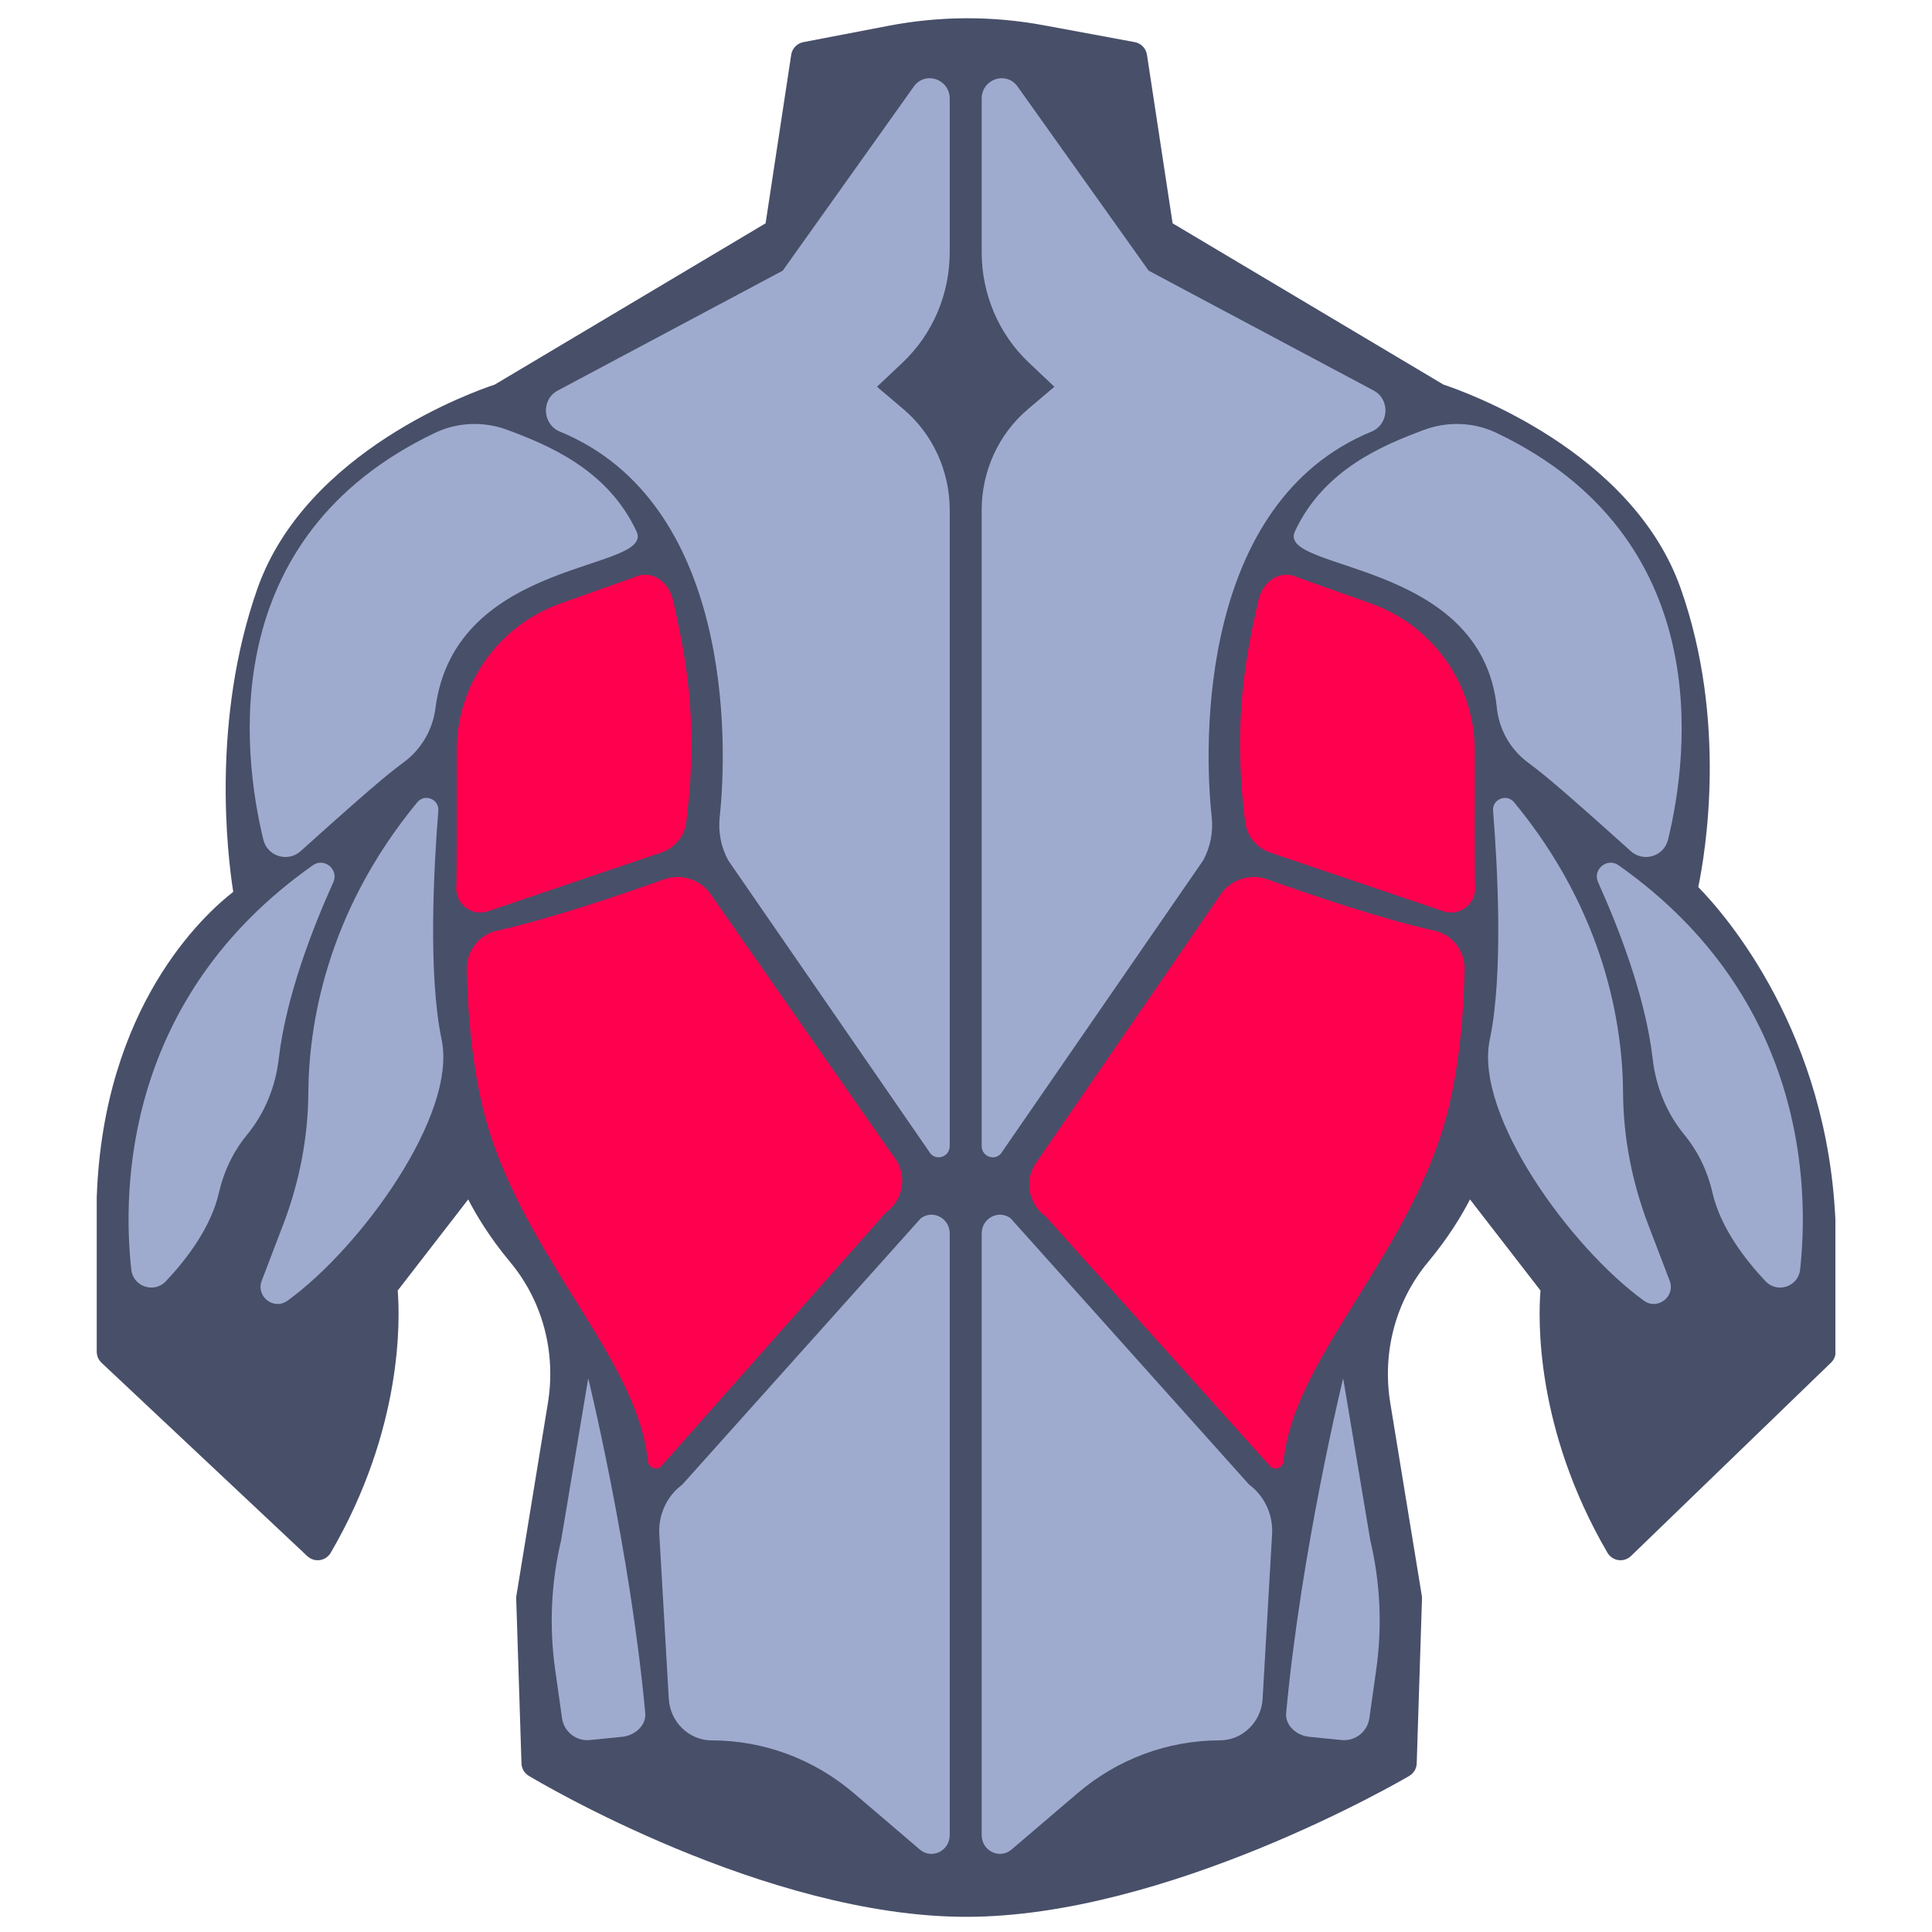
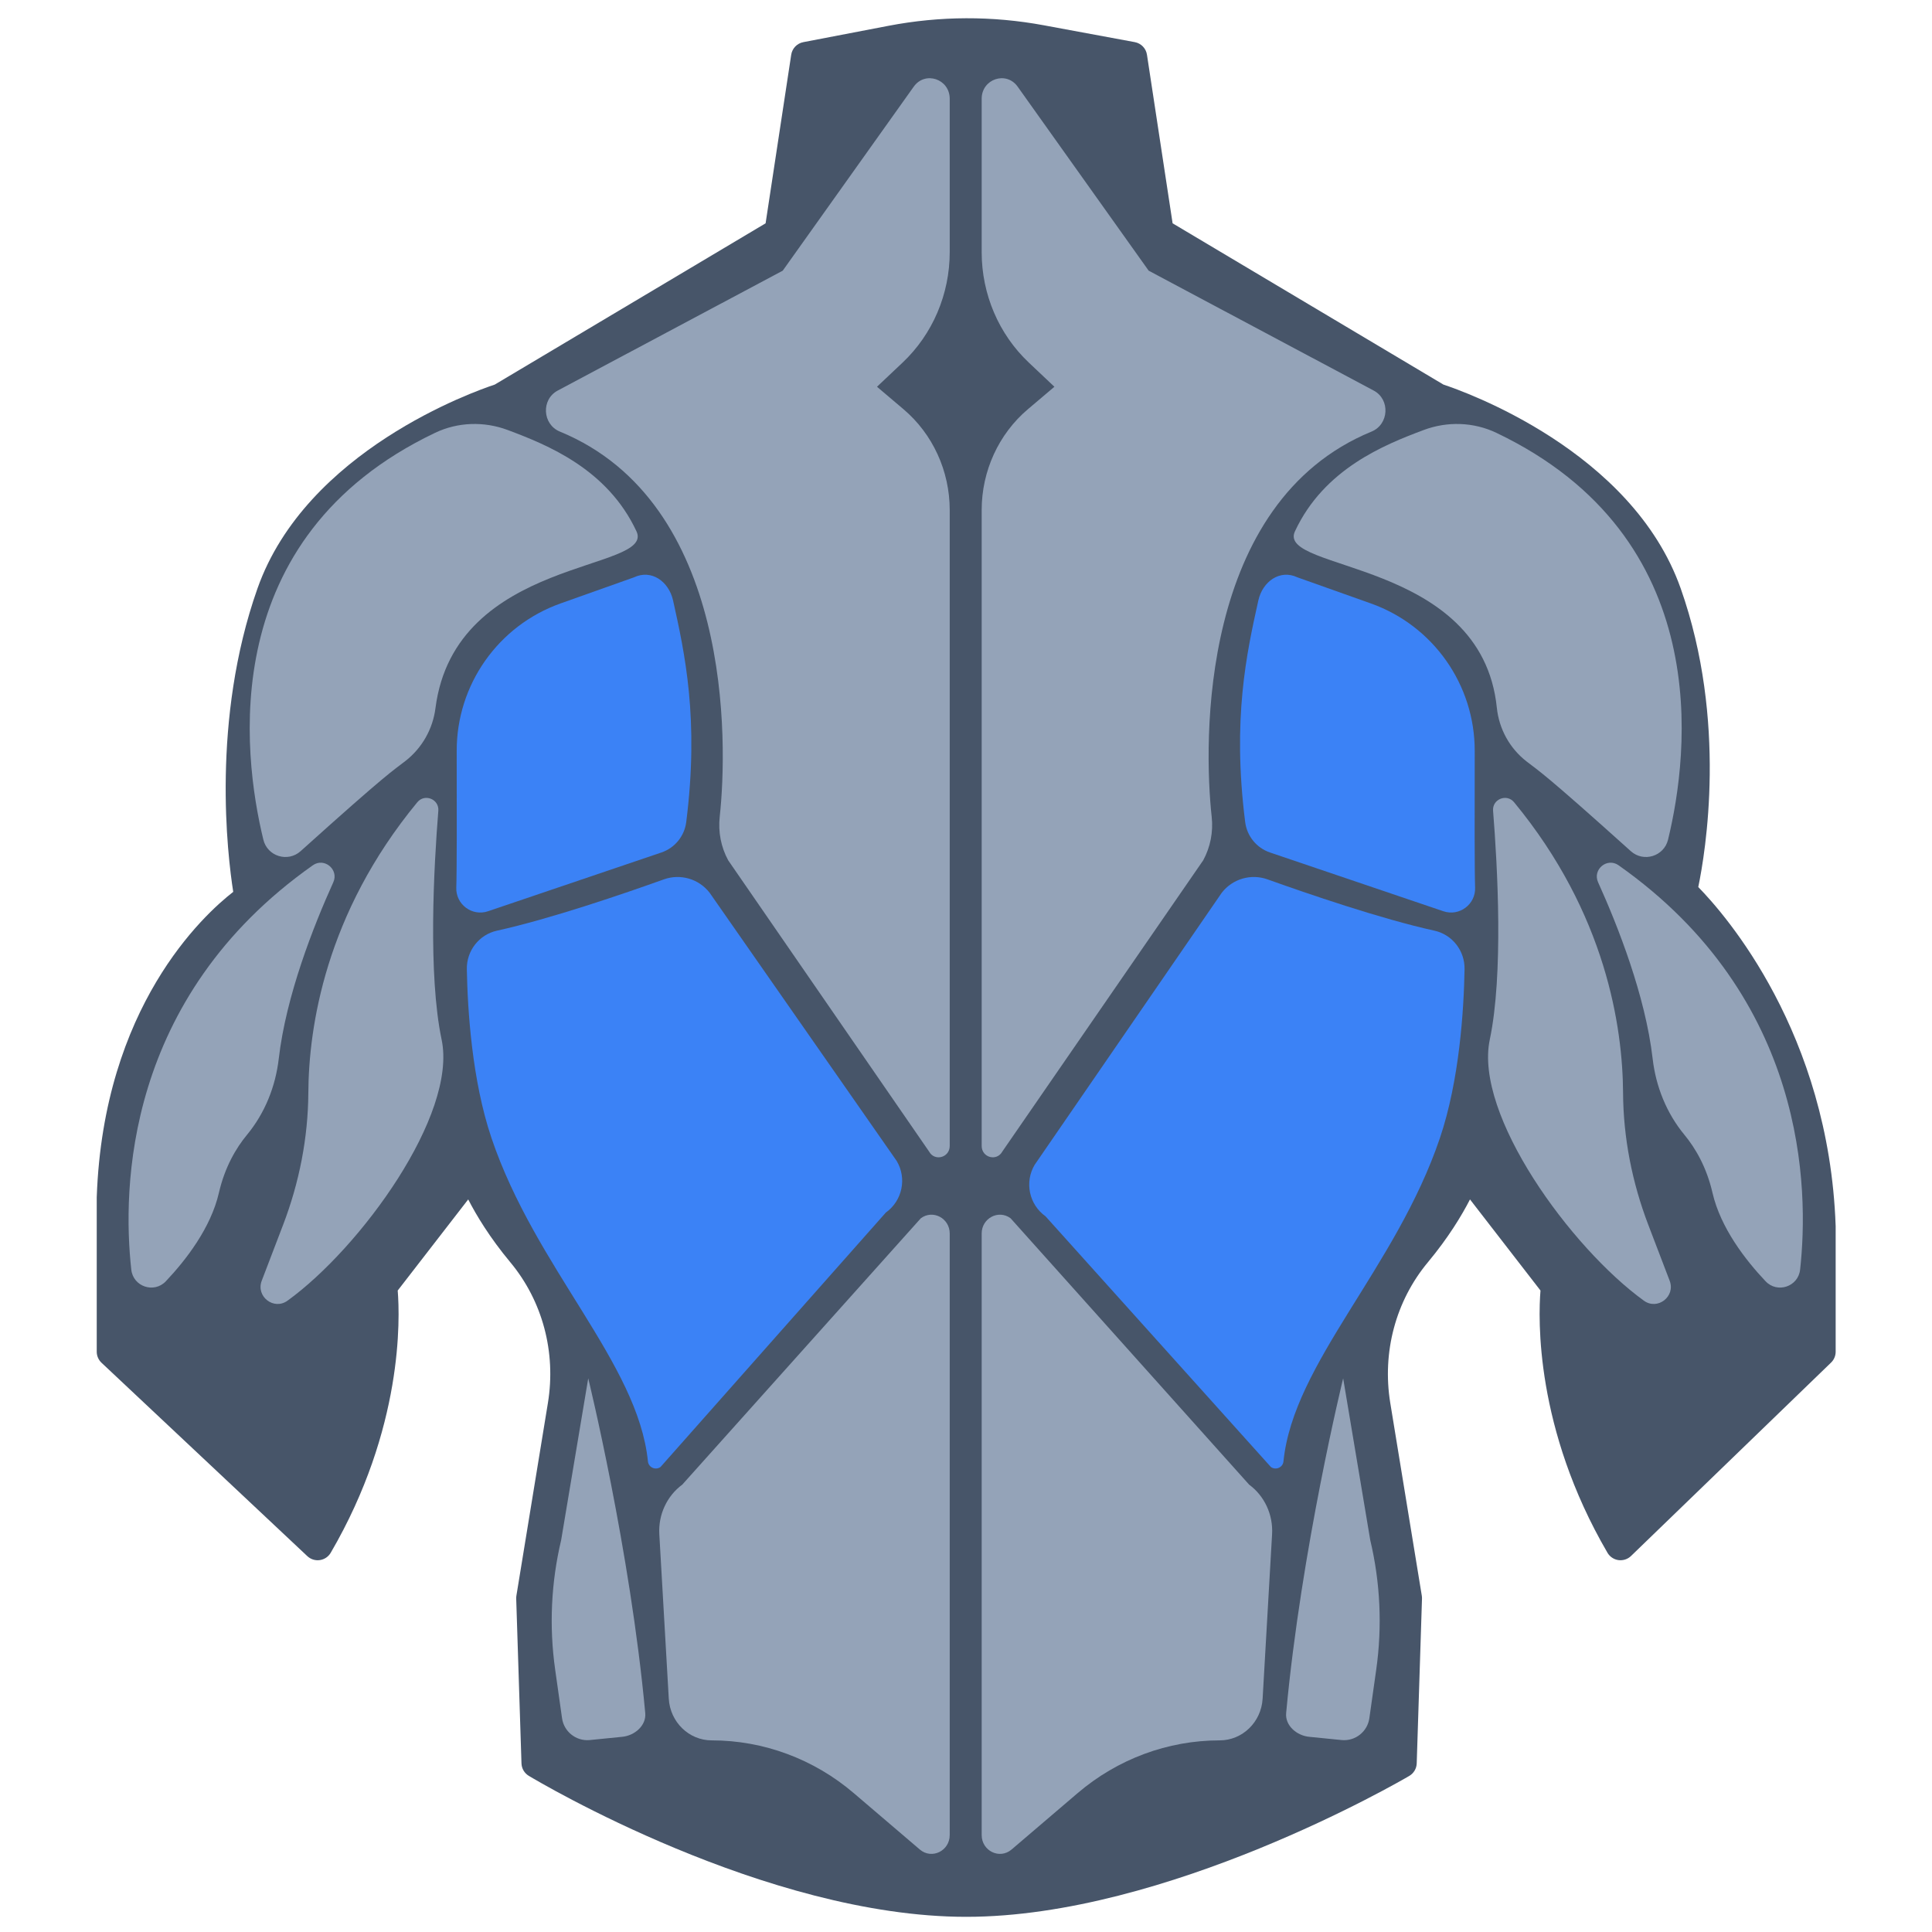
<svg xmlns="http://www.w3.org/2000/svg" width="500" zoomAndPan="magnify" viewBox="0 0 375 375" height="500" preserveAspectRatio="xMidYMid meet" version="1.0">
  <defs>
    <clipPath id="44c6368c66">
      <path d="M 18.75 3.074 L 356.25 3.074 L 356.25 372.074 L 18.75 372.074 Z M 18.75 3.074 " clip-rule="nonzero" />
    </clipPath>
  </defs>
-   <g clip-path="url(#44c6368c66)">
-     <path fill="#484f69" d="M 187.539 372.055 C 148.621 372.055 104.5 345.809 102.641 344.691 C 101.785 344.176 101.25 343.266 101.219 342.27 L 100.195 310.281 C 100.191 310.094 100.203 309.902 100.234 309.715 L 106.348 272.32 C 107.961 262.465 105.301 252.508 99.047 245 C 95.043 240.188 92.457 235.879 90.879 232.805 L 77.195 250.492 C 77.633 255.859 78.277 277.242 64.195 301.387 C 63.746 302.16 62.969 302.684 62.086 302.812 C 61.199 302.945 60.305 302.66 59.652 302.047 L 19.703 264.508 C 19.113 263.953 18.777 263.18 18.777 262.371 L 18.777 232.387 C 18.777 232.352 18.777 232.316 18.781 232.281 C 20.098 195.387 39.465 177.621 45.27 173.109 C 44.145 165.949 40.98 139.723 49.973 114.23 C 59.43 87.434 92.105 75.945 96.031 74.648 L 148.602 43.344 L 153.574 10.621 C 153.762 9.395 154.703 8.414 155.926 8.18 L 172.48 5.004 C 182.465 3.09 192.598 3.055 202.598 4.906 L 220.258 8.176 C 221.488 8.406 222.438 9.387 222.625 10.621 L 227.602 43.344 L 280.172 74.648 C 284.098 75.945 316.773 87.434 326.227 114.23 C 335.305 139.953 331.027 165.469 329.633 172.176 C 334.918 177.578 354.961 200.469 356.297 237.895 C 356.301 237.93 356.301 237.965 356.301 238 L 356.301 262.371 C 356.301 263.168 355.977 263.93 355.406 264.48 L 316.578 302.02 C 315.934 302.645 315.035 302.934 314.141 302.816 C 313.246 302.691 312.461 302.164 312.008 301.387 C 297.926 277.242 298.57 255.859 299.008 250.492 L 285.324 232.805 C 283.746 235.879 281.16 240.188 277.156 245 C 270.902 252.508 268.242 262.465 269.852 272.32 L 275.969 309.715 C 276 309.902 276.012 310.094 276.008 310.281 L 274.984 342.27 C 274.953 343.277 274.406 344.195 273.535 344.707 C 271.629 345.824 226.438 372.055 187.539 372.055 Z M 187.539 372.055 " fill-opacity="1" fill-rule="nonzero" />
+   <g clip-path="url(#22c55e8c66)">
+     <path fill="#475569" d="M 187.539 372.055 C 148.621 372.055 104.5 345.809 102.641 344.691 C 101.785 344.176 101.25 343.266 101.219 342.27 L 100.195 310.281 C 100.191 310.094 100.203 309.902 100.234 309.715 L 106.348 272.32 C 107.961 262.465 105.301 252.508 99.047 245 C 95.043 240.188 92.457 235.879 90.879 232.805 L 77.195 250.492 C 77.633 255.859 78.277 277.242 64.195 301.387 C 63.746 302.16 62.969 302.684 62.086 302.812 C 61.199 302.945 60.305 302.66 59.652 302.047 L 19.703 264.508 C 19.113 263.953 18.777 263.18 18.777 262.371 L 18.777 232.387 C 18.777 232.352 18.777 232.316 18.781 232.281 C 20.098 195.387 39.465 177.621 45.27 173.109 C 44.145 165.949 40.98 139.723 49.973 114.23 C 59.43 87.434 92.105 75.945 96.031 74.648 L 148.602 43.344 L 153.574 10.621 C 153.762 9.395 154.703 8.414 155.926 8.18 L 172.48 5.004 C 182.465 3.09 192.598 3.055 202.598 4.906 L 220.258 8.176 C 221.488 8.406 222.438 9.387 222.625 10.621 L 227.602 43.344 L 280.172 74.648 C 284.098 75.945 316.773 87.434 326.227 114.23 C 335.305 139.953 331.027 165.469 329.633 172.176 C 334.918 177.578 354.961 200.469 356.297 237.895 C 356.301 237.93 356.301 237.965 356.301 238 L 356.301 262.371 C 356.301 263.168 355.977 263.93 355.406 264.48 L 316.578 302.02 C 315.934 302.645 315.035 302.934 314.141 302.816 C 313.246 302.691 312.461 302.164 312.008 301.387 C 297.926 277.242 298.57 255.859 299.008 250.492 L 285.324 232.805 C 283.746 235.879 281.16 240.188 277.156 245 C 270.902 252.508 268.242 262.465 269.852 272.32 L 275.969 309.715 C 276 309.902 276.012 310.094 276.008 310.281 L 274.984 342.27 C 274.953 343.277 274.406 344.195 273.535 344.707 C 271.629 345.824 226.438 372.055 187.539 372.055 Z M 187.539 372.055 " fill-opacity="1" fill-rule="nonzero" />
  </g>
-   <path fill="#9fabce" d="M 184.34 19.172 L 184.34 48.945 C 184.34 57.098 181.023 64.871 175.195 70.375 L 170.223 75.07 L 175.359 79.422 C 181.047 84.238 184.34 91.426 184.34 99.008 L 184.34 222.422 C 184.34 224.695 181.41 225.488 180.328 223.504 L 141.348 166.996 C 139.945 164.43 139.375 161.473 139.695 158.547 C 141.285 144.035 142.125 97.527 108.668 83.77 C 105.273 82.371 105.008 77.535 108.258 75.805 L 151.926 52.539 L 177.359 16.816 C 179.57 13.715 184.34 15.324 184.34 19.172 Z M 184.34 19.172 " fill-opacity="1" fill-rule="nonzero" />
-   <path fill="#9fabce" d="M 84.438 84.016 C 88.855 81.906 93.957 81.746 98.547 83.465 C 106.191 86.332 117.879 91 123.539 103.129 C 127.215 111.012 88.297 107.969 84.52 137.477 C 84.004 141.504 81.922 145.176 78.727 147.68 C 76.18 149.676 75.605 149.676 58.352 165.207 C 55.871 167.438 51.906 166.223 51.117 162.984 C 47.055 146.262 41.855 104.328 84.438 84.016 Z M 84.438 84.016 " fill-opacity="1" fill-rule="nonzero" />
-   <path fill="#ff004f" d="M 88.645 145.781 C 88.609 132.914 96.695 121.426 108.816 117.121 L 123.043 112.066 C 126.449 110.445 129.824 112.867 130.645 116.551 C 132.906 126.75 135.727 139.52 133.199 159.559 C 132.855 162.285 130.984 164.582 128.383 165.465 L 94.73 176.871 C 91.625 177.922 88.434 175.535 88.566 172.258 C 88.676 169.523 88.672 157.234 88.645 145.781 Z M 88.645 145.781 " fill-opacity="1" fill-rule="nonzero" />
-   <path fill="#ff004f" d="M 96.465 180.641 C 92.984 181.406 90.551 184.547 90.613 188.113 C 90.754 195.984 91.598 209.633 95.391 220.875 C 103.938 246.18 123.836 264.543 125.762 283.652 C 125.879 284.832 127.238 285.434 128.203 284.746 L 171.941 235.355 C 175.137 233.078 176.059 228.73 174.055 225.352 L 137.738 173.281 C 135.645 170.582 132.062 169.535 128.848 170.688 C 121.168 173.438 106.812 178.367 96.465 180.641 Z M 96.465 180.641 " fill-opacity="1" fill-rule="nonzero" />
-   <path fill="#9fabce" d="M 64.695 171.246 C 60.859 179.73 55.52 193.258 54.109 205.477 C 53.48 210.898 51.414 216.059 47.941 220.266 C 45.805 222.855 43.641 226.527 42.488 231.527 C 40.918 238.344 36.094 244.566 32.188 248.695 C 29.91 251.105 25.848 249.742 25.484 246.445 C 23.754 230.82 24.148 193.723 60.723 167.949 C 62.941 166.383 65.812 168.77 64.695 171.246 Z M 64.695 171.246 " fill-opacity="1" fill-rule="nonzero" />
-   <path fill="#9fabce" d="M 81.004 155.711 C 82.438 153.977 85.258 155.121 85.078 157.363 C 84.211 168.203 83.055 189.137 85.719 201.793 C 88.789 216.391 69.988 242.207 55.801 252.465 C 53.152 254.379 49.633 251.652 50.801 248.594 L 54.953 237.734 C 58.086 229.543 59.797 220.863 59.848 212.098 C 59.922 199.434 63.121 177.379 81.004 155.711 Z M 81.004 155.711 " fill-opacity="1" fill-rule="nonzero" />
-   <path fill="#9fabce" d="M 184.34 239.426 L 184.34 356.18 C 184.34 359.27 180.848 360.965 178.539 358.992 L 165.723 348.051 C 157.965 341.426 148.211 337.805 138.141 337.805 C 133.723 337.805 130.07 334.254 129.809 329.707 L 127.973 297.793 C 127.754 294.004 129.441 290.367 132.434 288.16 L 178.738 236.457 C 181.086 234.73 184.34 236.457 184.34 239.426 Z M 184.34 239.426 " fill-opacity="1" fill-rule="nonzero" />
-   <path fill="#9fabce" d="M 114.176 267.535 C 114.176 267.535 122.312 300.75 125.242 332.508 C 125.469 334.953 123.141 336.922 120.691 337.121 L 114.406 337.75 C 111.789 337.965 109.457 336.102 109.09 333.496 L 107.754 324.043 C 106.57 315.676 106.965 307.164 108.918 298.941 Z M 114.176 267.535 " fill-opacity="1" fill-rule="nonzero" />
-   <path fill="#9fabce" d="M 190.543 19.172 L 190.543 48.945 C 190.543 57.098 193.859 64.871 199.691 70.375 L 204.66 75.07 L 199.523 79.422 C 193.836 84.238 190.543 91.426 190.543 99.008 L 190.543 222.422 C 190.543 224.695 193.473 225.488 194.555 223.504 L 233.535 166.996 C 234.938 164.43 235.512 161.473 235.188 158.547 C 233.598 144.035 232.758 97.527 266.215 83.77 C 269.609 82.371 269.875 77.535 266.629 75.805 L 222.957 52.539 L 197.523 16.816 C 195.312 13.715 190.543 15.324 190.543 19.172 Z M 190.543 19.172 " fill-opacity="1" fill-rule="nonzero" />
-   <path fill="#9fabce" d="M 290.449 84.016 C 286.027 81.906 280.926 81.746 276.336 83.465 C 268.691 86.332 257.004 91 251.348 103.129 C 247.68 110.992 287.566 108.402 290.535 137.367 C 290.957 141.48 293.031 145.25 296.297 147.789 C 298.73 149.68 299.598 149.965 316.535 165.207 C 319.012 167.438 322.977 166.223 323.766 162.984 C 327.828 146.262 333.027 104.328 290.449 84.016 Z M 290.449 84.016 " fill-opacity="1" fill-rule="nonzero" />
-   <path fill="#ff004f" d="M 286.242 145.781 C 286.273 132.914 278.188 121.426 266.066 117.121 L 251.84 112.066 C 248.438 110.445 245.059 112.867 244.242 116.551 C 241.977 126.75 239.156 139.52 241.688 159.559 C 242.031 162.285 243.898 164.582 246.5 165.465 L 280.152 176.871 C 283.258 177.922 286.449 175.535 286.316 172.258 C 286.211 169.523 286.211 157.234 286.242 145.781 Z M 286.242 145.781 " fill-opacity="1" fill-rule="nonzero" />
-   <path fill="#ff004f" d="M 278.418 180.641 C 281.898 181.406 284.332 184.547 284.27 188.113 C 284.133 195.984 283.289 209.633 279.492 220.875 C 270.945 246.18 251.047 264.543 249.121 283.652 C 249.004 284.832 247.645 285.434 246.68 284.746 L 202.941 236.09 C 199.746 233.812 198.824 229.461 200.828 226.086 L 237.145 173.281 C 239.238 170.582 242.82 169.535 246.035 170.688 C 253.715 173.438 268.07 178.367 278.418 180.641 Z M 278.418 180.641 " fill-opacity="1" fill-rule="nonzero" />
-   <path fill="#9fabce" d="M 310.188 171.246 C 314.023 179.73 319.363 193.258 320.777 205.477 C 321.402 210.898 323.469 216.059 326.945 220.266 C 329.082 222.855 331.242 226.527 332.395 231.527 C 333.969 238.344 338.793 244.566 342.699 248.695 C 344.977 251.105 349.035 249.742 349.398 246.445 C 351.133 230.82 350.734 193.723 314.164 167.949 C 311.941 166.383 309.07 168.77 310.188 171.246 Z M 310.188 171.246 " fill-opacity="1" fill-rule="nonzero" />
-   <path fill="#9fabce" d="M 293.879 155.711 C 292.449 153.977 289.625 155.121 289.805 157.363 C 290.672 168.203 291.828 189.137 289.164 201.793 C 286.094 216.391 304.898 242.207 319.082 252.465 C 321.73 254.379 325.25 251.652 324.082 248.594 L 319.93 237.734 C 316.801 229.543 315.086 220.863 315.035 212.098 C 314.961 199.434 311.762 177.379 293.879 155.711 Z M 293.879 155.711 " fill-opacity="1" fill-rule="nonzero" />
-   <path fill="#9fabce" d="M 190.543 239.426 L 190.543 356.18 C 190.543 359.27 194.035 360.965 196.344 358.992 L 209.16 348.051 C 216.918 341.426 226.672 337.805 236.742 337.805 C 241.16 337.805 244.816 334.254 245.074 329.707 L 246.91 297.793 C 247.129 294.004 245.445 290.367 242.449 288.16 L 196.145 236.457 C 193.801 234.73 190.543 236.457 190.543 239.426 Z M 190.543 239.426 " fill-opacity="1" fill-rule="nonzero" />
-   <path fill="#9fabce" d="M 260.707 267.535 C 260.707 267.535 252.57 300.75 249.641 332.508 C 249.414 334.953 251.742 336.922 254.191 337.121 L 260.477 337.75 C 263.094 337.965 265.426 336.102 265.793 333.496 L 267.129 324.043 C 268.312 315.676 267.918 307.164 265.965 298.941 Z M 260.707 267.535 " fill-opacity="1" fill-rule="nonzero" />
+   <path fill="#94a3b8" d="M 184.34 19.172 L 184.34 48.945 C 184.34 57.098 181.023 64.871 175.195 70.375 L 170.223 75.07 L 175.359 79.422 C 181.047 84.238 184.34 91.426 184.34 99.008 L 184.34 222.422 C 184.34 224.695 181.41 225.488 180.328 223.504 L 141.348 166.996 C 139.945 164.43 139.375 161.473 139.695 158.547 C 141.285 144.035 142.125 97.527 108.668 83.77 C 105.273 82.371 105.008 77.535 108.258 75.805 L 151.926 52.539 L 177.359 16.816 C 179.57 13.715 184.34 15.324 184.34 19.172 Z M 184.34 19.172 " fill-opacity="1" fill-rule="nonzero" />
+   <path fill="#94a3b8" d="M 84.438 84.016 C 88.855 81.906 93.957 81.746 98.547 83.465 C 106.191 86.332 117.879 91 123.539 103.129 C 127.215 111.012 88.297 107.969 84.52 137.477 C 84.004 141.504 81.922 145.176 78.727 147.68 C 76.18 149.676 75.605 149.676 58.352 165.207 C 55.871 167.438 51.906 166.223 51.117 162.984 C 47.055 146.262 41.855 104.328 84.438 84.016 Z M 84.438 84.016 " fill-opacity="1" fill-rule="nonzero" />
+   <path fill="#3b82f6" d="M 88.645 145.781 C 88.609 132.914 96.695 121.426 108.816 117.121 L 123.043 112.066 C 126.449 110.445 129.824 112.867 130.645 116.551 C 132.906 126.75 135.727 139.52 133.199 159.559 C 132.855 162.285 130.984 164.582 128.383 165.465 L 94.73 176.871 C 91.625 177.922 88.434 175.535 88.566 172.258 C 88.676 169.523 88.672 157.234 88.645 145.781 Z M 88.645 145.781 " fill-opacity="1" fill-rule="nonzero" />
+   <path fill="#3b82f6" d="M 96.465 180.641 C 92.984 181.406 90.551 184.547 90.613 188.113 C 90.754 195.984 91.598 209.633 95.391 220.875 C 103.938 246.18 123.836 264.543 125.762 283.652 C 125.879 284.832 127.238 285.434 128.203 284.746 L 171.941 235.355 C 175.137 233.078 176.059 228.73 174.055 225.352 L 137.738 173.281 C 135.645 170.582 132.062 169.535 128.848 170.688 C 121.168 173.438 106.812 178.367 96.465 180.641 Z M 96.465 180.641 " fill-opacity="1" fill-rule="nonzero" />
+   <path fill="#94a3b8" d="M 64.695 171.246 C 60.859 179.73 55.52 193.258 54.109 205.477 C 53.48 210.898 51.414 216.059 47.941 220.266 C 45.805 222.855 43.641 226.527 42.488 231.527 C 40.918 238.344 36.094 244.566 32.188 248.695 C 29.91 251.105 25.848 249.742 25.484 246.445 C 23.754 230.82 24.148 193.723 60.723 167.949 C 62.941 166.383 65.812 168.77 64.695 171.246 Z M 64.695 171.246 " fill-opacity="1" fill-rule="nonzero" />
+   <path fill="#94a3b8" d="M 81.004 155.711 C 82.438 153.977 85.258 155.121 85.078 157.363 C 84.211 168.203 83.055 189.137 85.719 201.793 C 88.789 216.391 69.988 242.207 55.801 252.465 C 53.152 254.379 49.633 251.652 50.801 248.594 L 54.953 237.734 C 58.086 229.543 59.797 220.863 59.848 212.098 C 59.922 199.434 63.121 177.379 81.004 155.711 Z M 81.004 155.711 " fill-opacity="1" fill-rule="nonzero" />
+   <path fill="#94a3b8" d="M 184.34 239.426 L 184.34 356.18 C 184.34 359.27 180.848 360.965 178.539 358.992 L 165.723 348.051 C 157.965 341.426 148.211 337.805 138.141 337.805 C 133.723 337.805 130.07 334.254 129.809 329.707 L 127.973 297.793 C 127.754 294.004 129.441 290.367 132.434 288.16 L 178.738 236.457 C 181.086 234.73 184.34 236.457 184.34 239.426 Z M 184.34 239.426 " fill-opacity="1" fill-rule="nonzero" />
+   <path fill="#94a3b8" d="M 114.176 267.535 C 114.176 267.535 122.312 300.75 125.242 332.508 C 125.469 334.953 123.141 336.922 120.691 337.121 L 114.406 337.75 C 111.789 337.965 109.457 336.102 109.09 333.496 L 107.754 324.043 C 106.57 315.676 106.965 307.164 108.918 298.941 Z M 114.176 267.535 " fill-opacity="1" fill-rule="nonzero" />
+   <path fill="#94a3b8" d="M 190.543 19.172 L 190.543 48.945 C 190.543 57.098 193.859 64.871 199.691 70.375 L 204.66 75.07 L 199.523 79.422 C 193.836 84.238 190.543 91.426 190.543 99.008 L 190.543 222.422 C 190.543 224.695 193.473 225.488 194.555 223.504 L 233.535 166.996 C 234.938 164.43 235.512 161.473 235.188 158.547 C 233.598 144.035 232.758 97.527 266.215 83.77 C 269.609 82.371 269.875 77.535 266.629 75.805 L 222.957 52.539 L 197.523 16.816 C 195.312 13.715 190.543 15.324 190.543 19.172 Z M 190.543 19.172 " fill-opacity="1" fill-rule="nonzero" />
+   <path fill="#94a3b8" d="M 290.449 84.016 C 286.027 81.906 280.926 81.746 276.336 83.465 C 268.691 86.332 257.004 91 251.348 103.129 C 247.68 110.992 287.566 108.402 290.535 137.367 C 290.957 141.48 293.031 145.25 296.297 147.789 C 298.73 149.68 299.598 149.965 316.535 165.207 C 319.012 167.438 322.977 166.223 323.766 162.984 C 327.828 146.262 333.027 104.328 290.449 84.016 Z M 290.449 84.016 " fill-opacity="1" fill-rule="nonzero" />
+   <path fill="#3b82f6" d="M 286.242 145.781 C 286.273 132.914 278.188 121.426 266.066 117.121 L 251.84 112.066 C 248.438 110.445 245.059 112.867 244.242 116.551 C 241.977 126.75 239.156 139.52 241.688 159.559 C 242.031 162.285 243.898 164.582 246.5 165.465 L 280.152 176.871 C 283.258 177.922 286.449 175.535 286.316 172.258 C 286.211 169.523 286.211 157.234 286.242 145.781 Z M 286.242 145.781 " fill-opacity="1" fill-rule="nonzero" />
+   <path fill="#3b82f6" d="M 278.418 180.641 C 281.898 181.406 284.332 184.547 284.27 188.113 C 284.133 195.984 283.289 209.633 279.492 220.875 C 270.945 246.18 251.047 264.543 249.121 283.652 C 249.004 284.832 247.645 285.434 246.68 284.746 L 202.941 236.09 C 199.746 233.812 198.824 229.461 200.828 226.086 L 237.145 173.281 C 239.238 170.582 242.82 169.535 246.035 170.688 C 253.715 173.438 268.07 178.367 278.418 180.641 Z M 278.418 180.641 " fill-opacity="1" fill-rule="nonzero" />
+   <path fill="#94a3b8" d="M 310.188 171.246 C 314.023 179.73 319.363 193.258 320.777 205.477 C 321.402 210.898 323.469 216.059 326.945 220.266 C 329.082 222.855 331.242 226.527 332.395 231.527 C 333.969 238.344 338.793 244.566 342.699 248.695 C 344.977 251.105 349.035 249.742 349.398 246.445 C 351.133 230.82 350.734 193.723 314.164 167.949 C 311.941 166.383 309.07 168.77 310.188 171.246 Z M 310.188 171.246 " fill-opacity="1" fill-rule="nonzero" />
+   <path fill="#94a3b8" d="M 293.879 155.711 C 292.449 153.977 289.625 155.121 289.805 157.363 C 290.672 168.203 291.828 189.137 289.164 201.793 C 286.094 216.391 304.898 242.207 319.082 252.465 C 321.73 254.379 325.25 251.652 324.082 248.594 L 319.93 237.734 C 316.801 229.543 315.086 220.863 315.035 212.098 C 314.961 199.434 311.762 177.379 293.879 155.711 Z M 293.879 155.711 " fill-opacity="1" fill-rule="nonzero" />
+   <path fill="#94a3b8" d="M 190.543 239.426 L 190.543 356.18 C 190.543 359.27 194.035 360.965 196.344 358.992 L 209.16 348.051 C 216.918 341.426 226.672 337.805 236.742 337.805 C 241.16 337.805 244.816 334.254 245.074 329.707 L 246.91 297.793 C 247.129 294.004 245.445 290.367 242.449 288.16 L 196.145 236.457 C 193.801 234.73 190.543 236.457 190.543 239.426 Z M 190.543 239.426 " fill-opacity="1" fill-rule="nonzero" />
+   <path fill="#94a3b8" d="M 260.707 267.535 C 260.707 267.535 252.57 300.75 249.641 332.508 C 249.414 334.953 251.742 336.922 254.191 337.121 L 260.477 337.75 C 263.094 337.965 265.426 336.102 265.793 333.496 L 267.129 324.043 C 268.312 315.676 267.918 307.164 265.965 298.941 Z M 260.707 267.535 " fill-opacity="1" fill-rule="nonzero" />
</svg>
